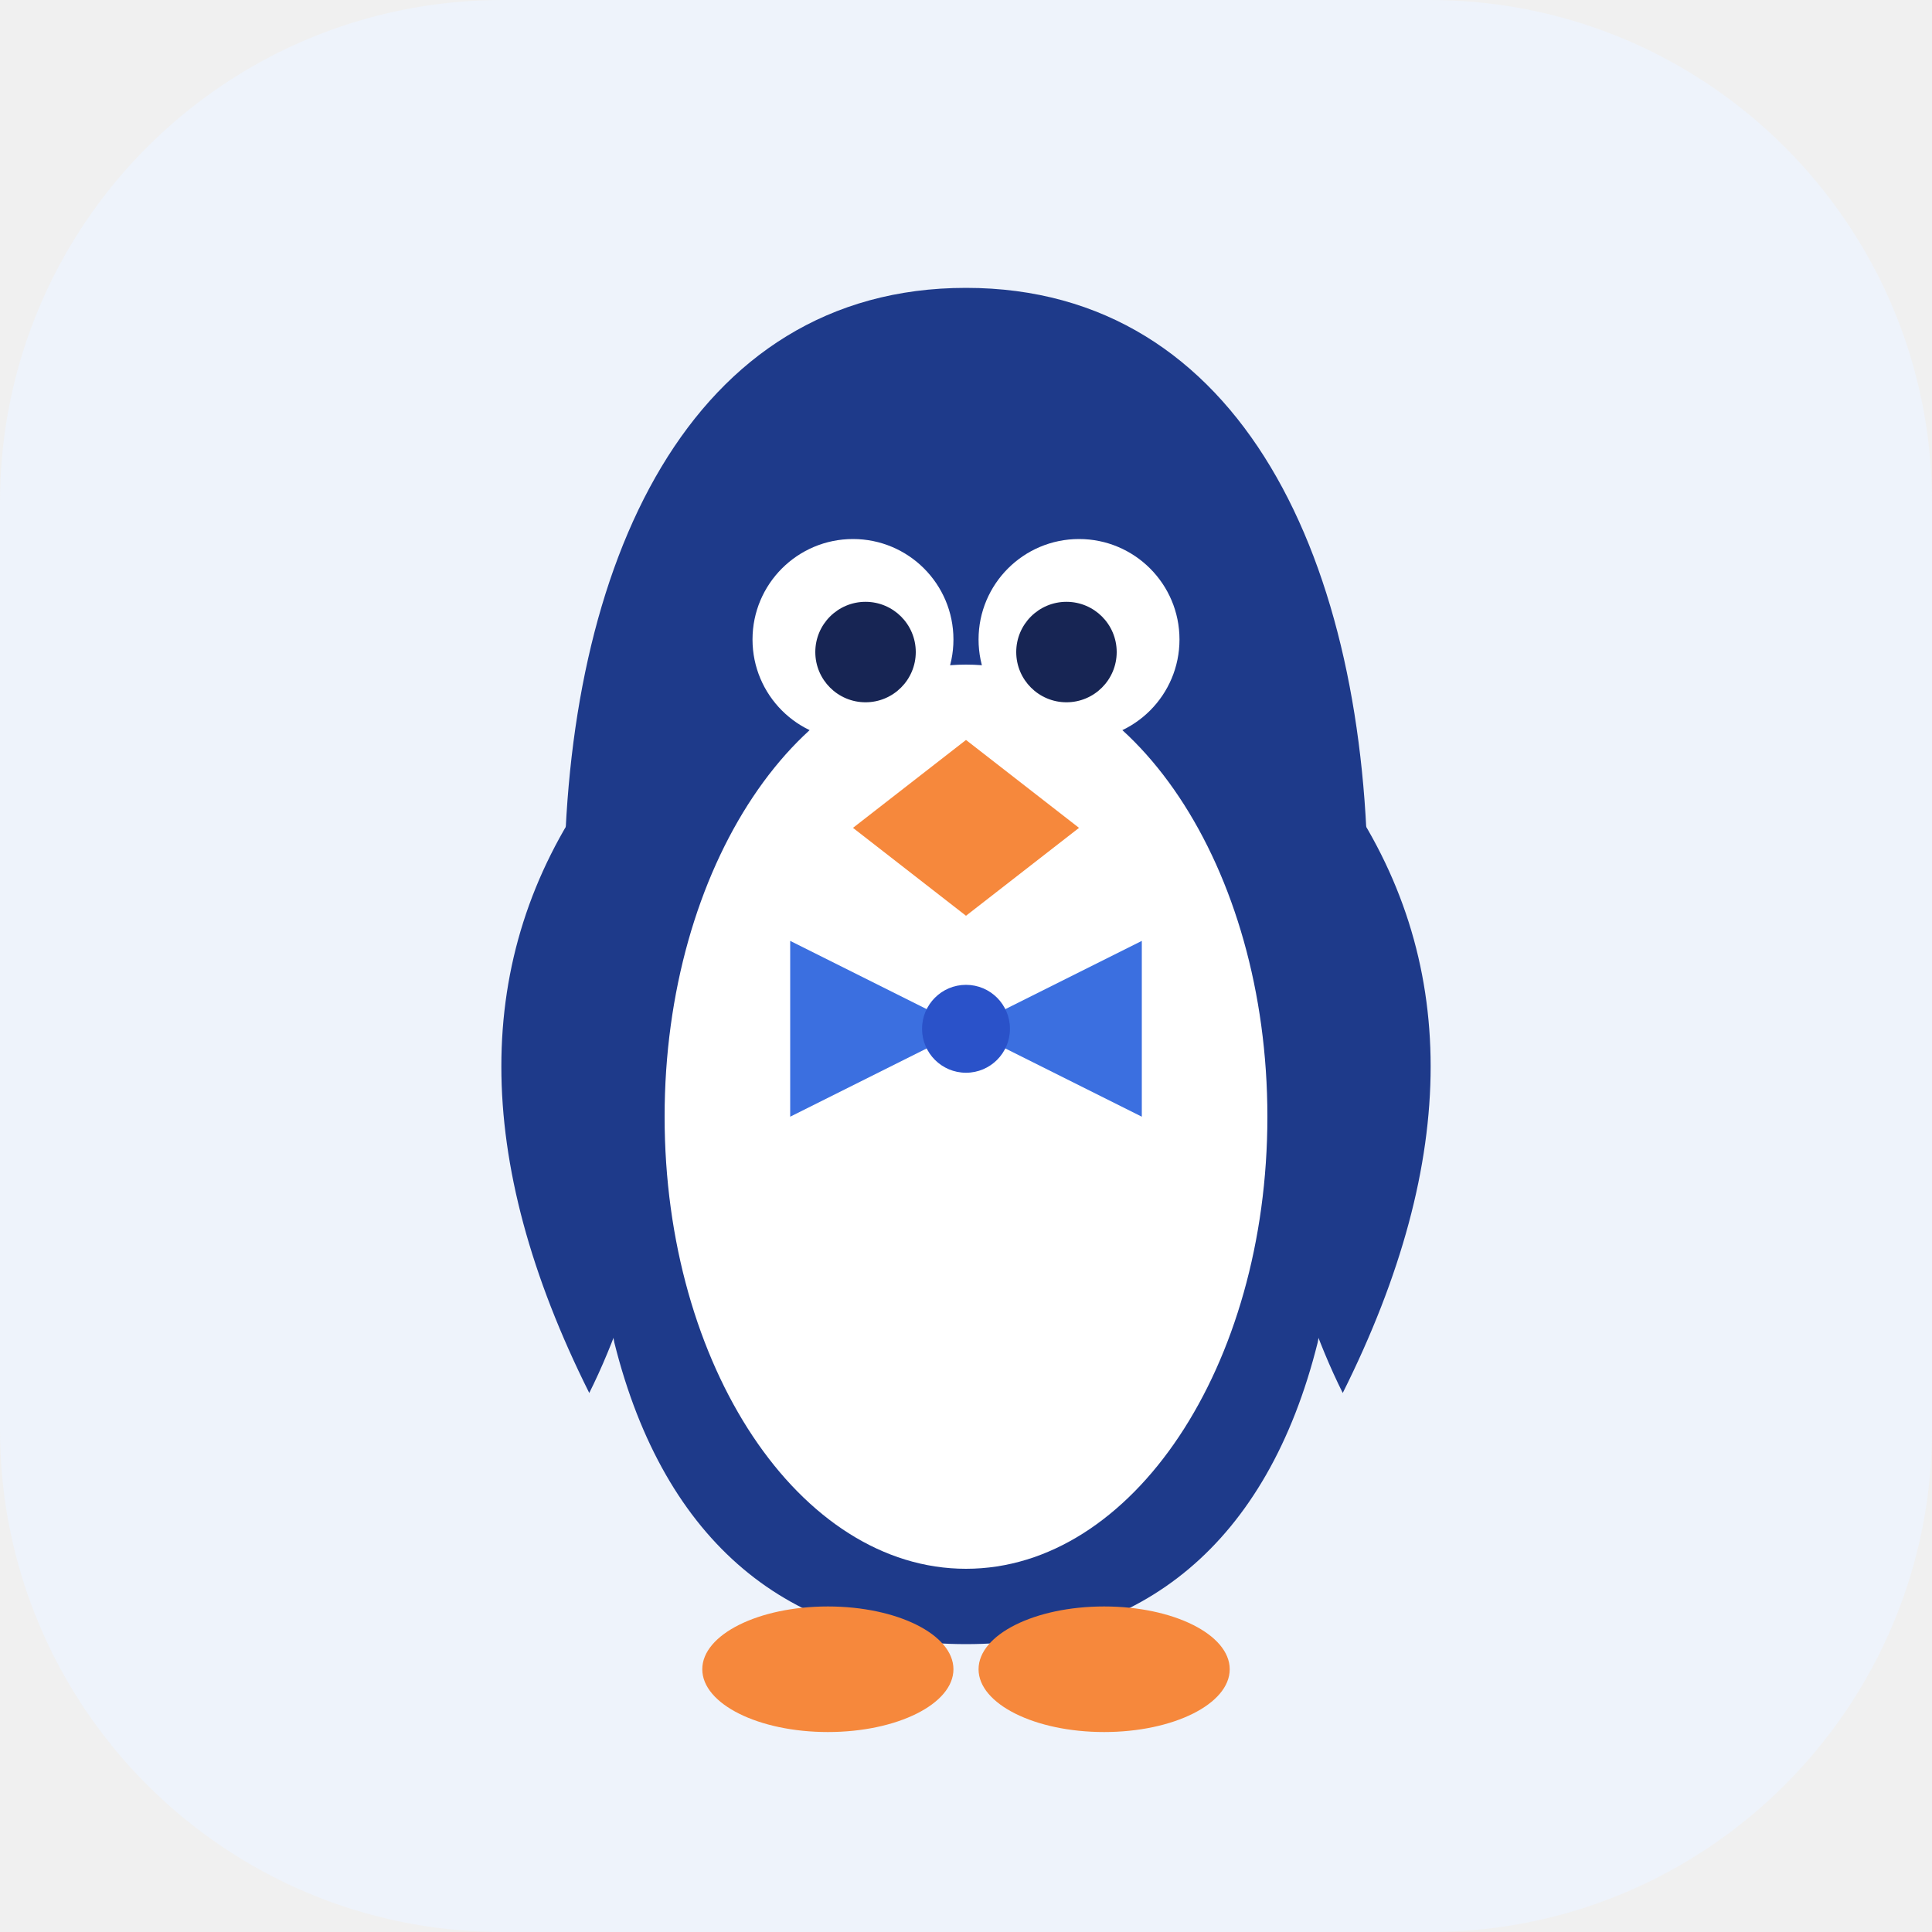
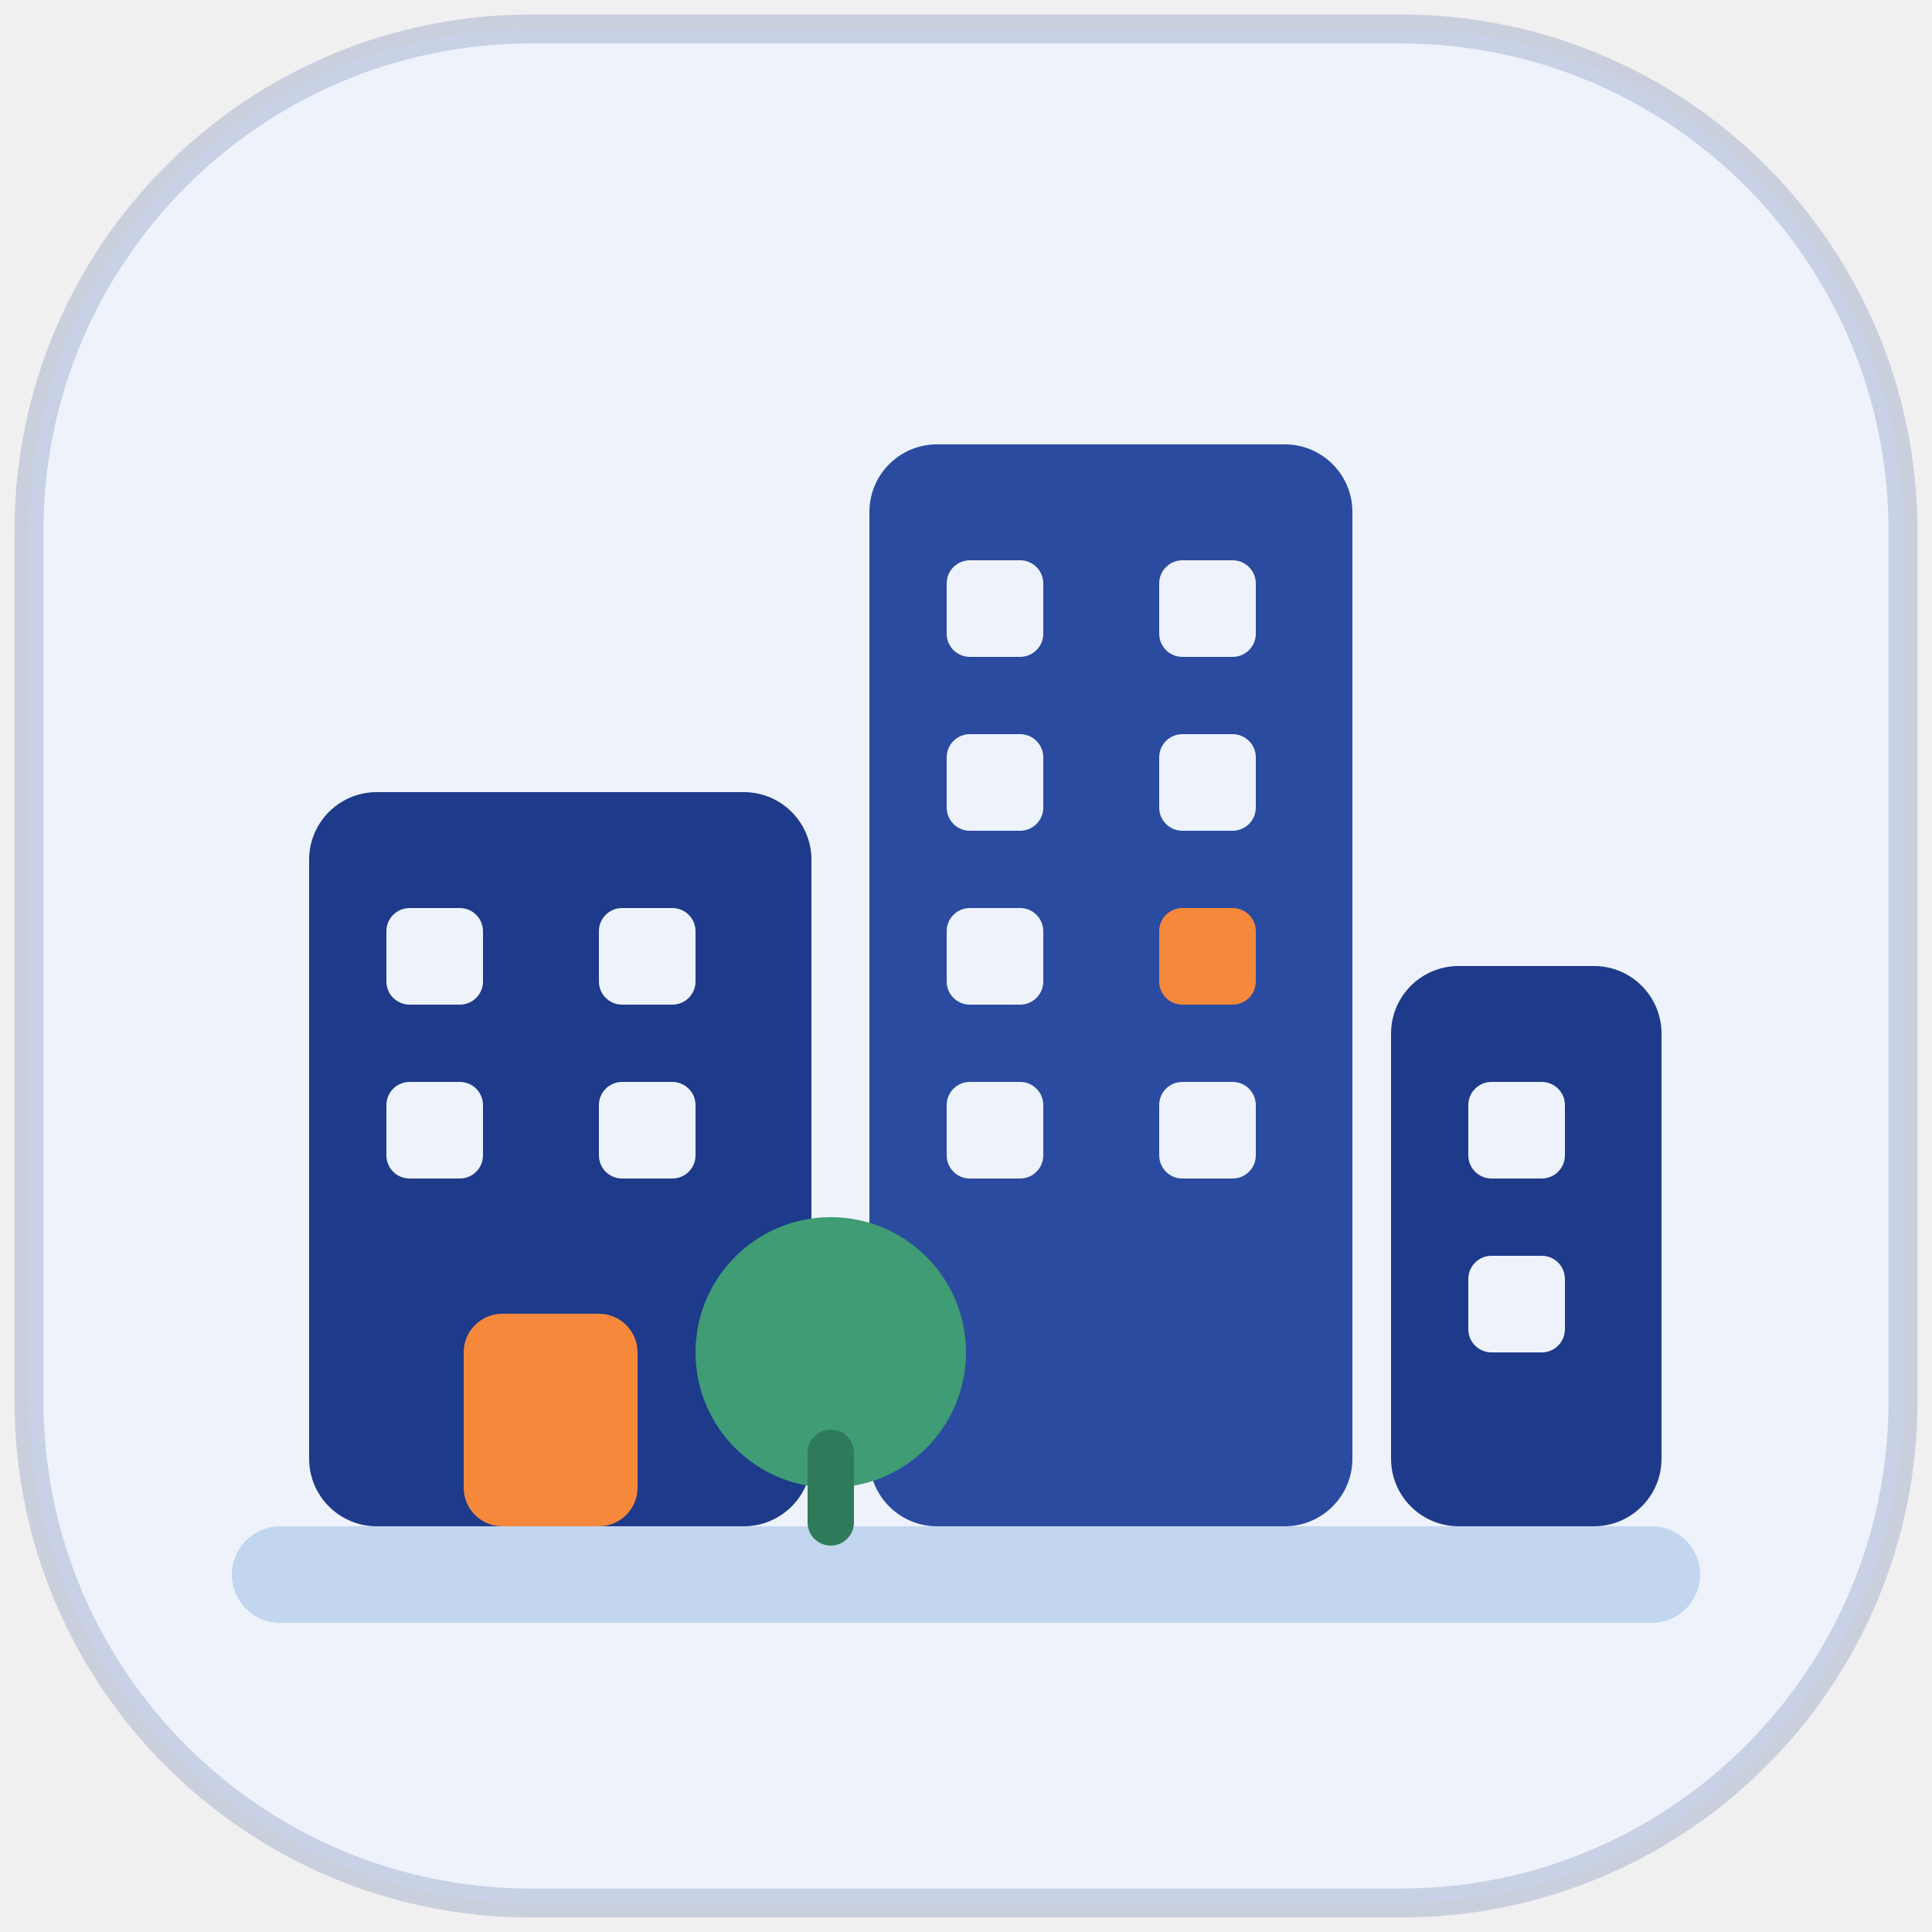
<svg xmlns="http://www.w3.org/2000/svg" width="100" height="100" viewBox="0 0 100 100">
-   <rect x="0" y="0" width="100" height="100" rx="26" fill="#eef3fb" />
-   <g transform="translate(21.4,11) scale(0.65)">
-     <path d="M14 46 Q0 66 14 94 Q20 82 22 60 Z" fill="#1e3a8a" />
-     <path d="M74 46 Q88 66 74 94 Q68 82 66 60 Z" fill="#1e3a8a" />
-     <path d="M44 6 C22 6 12 28 12 54 C12 66 14 80 16 90 C20 106 30 114 44 114 C58 114 68 106 72 90 C74 80 76 66 76 54 C76 28 66 6 44 6 Z" fill="#1e3a8a" />
-     <ellipse cx="44" cy="72" rx="24" ry="36" fill="#ffffff" />
-     <circle cx="35" cy="34" r="8" fill="#ffffff" />
-     <circle cx="53" cy="34" r="8" fill="#ffffff" />
-     <circle cx="36" cy="35" r="4" fill="#172554" />
-     <circle cx="52" cy="35" r="4" fill="#172554" />
-     <polygon points="44,42 53,49 44,56 35,49" fill="#f6883c" />
-     <polygon points="30,58 30,72 44,65" fill="#3b6fe0" />
-     <polygon points="58,58 58,72 44,65" fill="#3b6fe0" />
-     <circle cx="44" cy="65" r="3.5" fill="#2a52c9" />
-     <ellipse cx="33" cy="116" rx="10" ry="5" fill="#f6883c" />
-     <ellipse cx="55" cy="116" rx="10" ry="5" fill="#f6883c" />
+   <rect x="1.5" y="1.5" width="97" height="97" rx="26" fill="#eef3fb" stroke="#1e3a8a" stroke-opacity="0.18" stroke-width="1.5" />
+   <rect x="45" y="23" width="25" height="56" rx="3.5" fill="#2a4ba0" />
+   <g fill="#eef3fb">
+     <rect x="49" y="29" width="5" height="5" rx="1.2" />
+     <rect x="60" y="29" width="5" height="5" rx="1.2" />
+     <rect x="49" y="38" width="5" height="5" rx="1.2" />
+     <rect x="60" y="38" width="5" height="5" rx="1.2" />
+     <rect x="49" y="47" width="5" height="5" rx="1.2" />
+     <rect x="49" y="56" width="5" height="5" rx="1.2" />
+     <rect x="60" y="56" width="5" height="5" rx="1.2" />
  </g>
+   <rect x="60" y="47" width="5" height="5" rx="1.2" fill="#f6883c" />
+   <rect x="16" y="41" width="26" height="38" rx="3.5" fill="#1e3a8a" />
+   <g fill="#eef3fb">
+     <rect x="20" y="47" width="5" height="5" rx="1.2" />
+     <rect x="31" y="47" width="5" height="5" rx="1.2" />
+     <rect x="20" y="56" width="5" height="5" rx="1.2" />
+     <rect x="31" y="56" width="5" height="5" rx="1.2" />
+   </g>
+   <rect x="24" y="68" width="9" height="11" rx="2" fill="#f6883c" />
+   <rect x="72" y="50" width="14" height="29" rx="3.5" fill="#1e3a8a" />
+   <g fill="#eef3fb">
+     <rect x="76" y="56" width="5" height="5" rx="1.2" />
+     <rect x="76" y="65" width="5" height="5" rx="1.2" />
+   </g>
+   <rect x="12" y="79" width="76" height="5" rx="2.5" fill="#c3d6f0" />
+   <circle cx="43" cy="70" r="7" fill="#3f9c74" />
+   <rect x="41.8" y="74" width="2.4" height="6" rx="1.2" fill="#2f7a5a" />
</svg>
